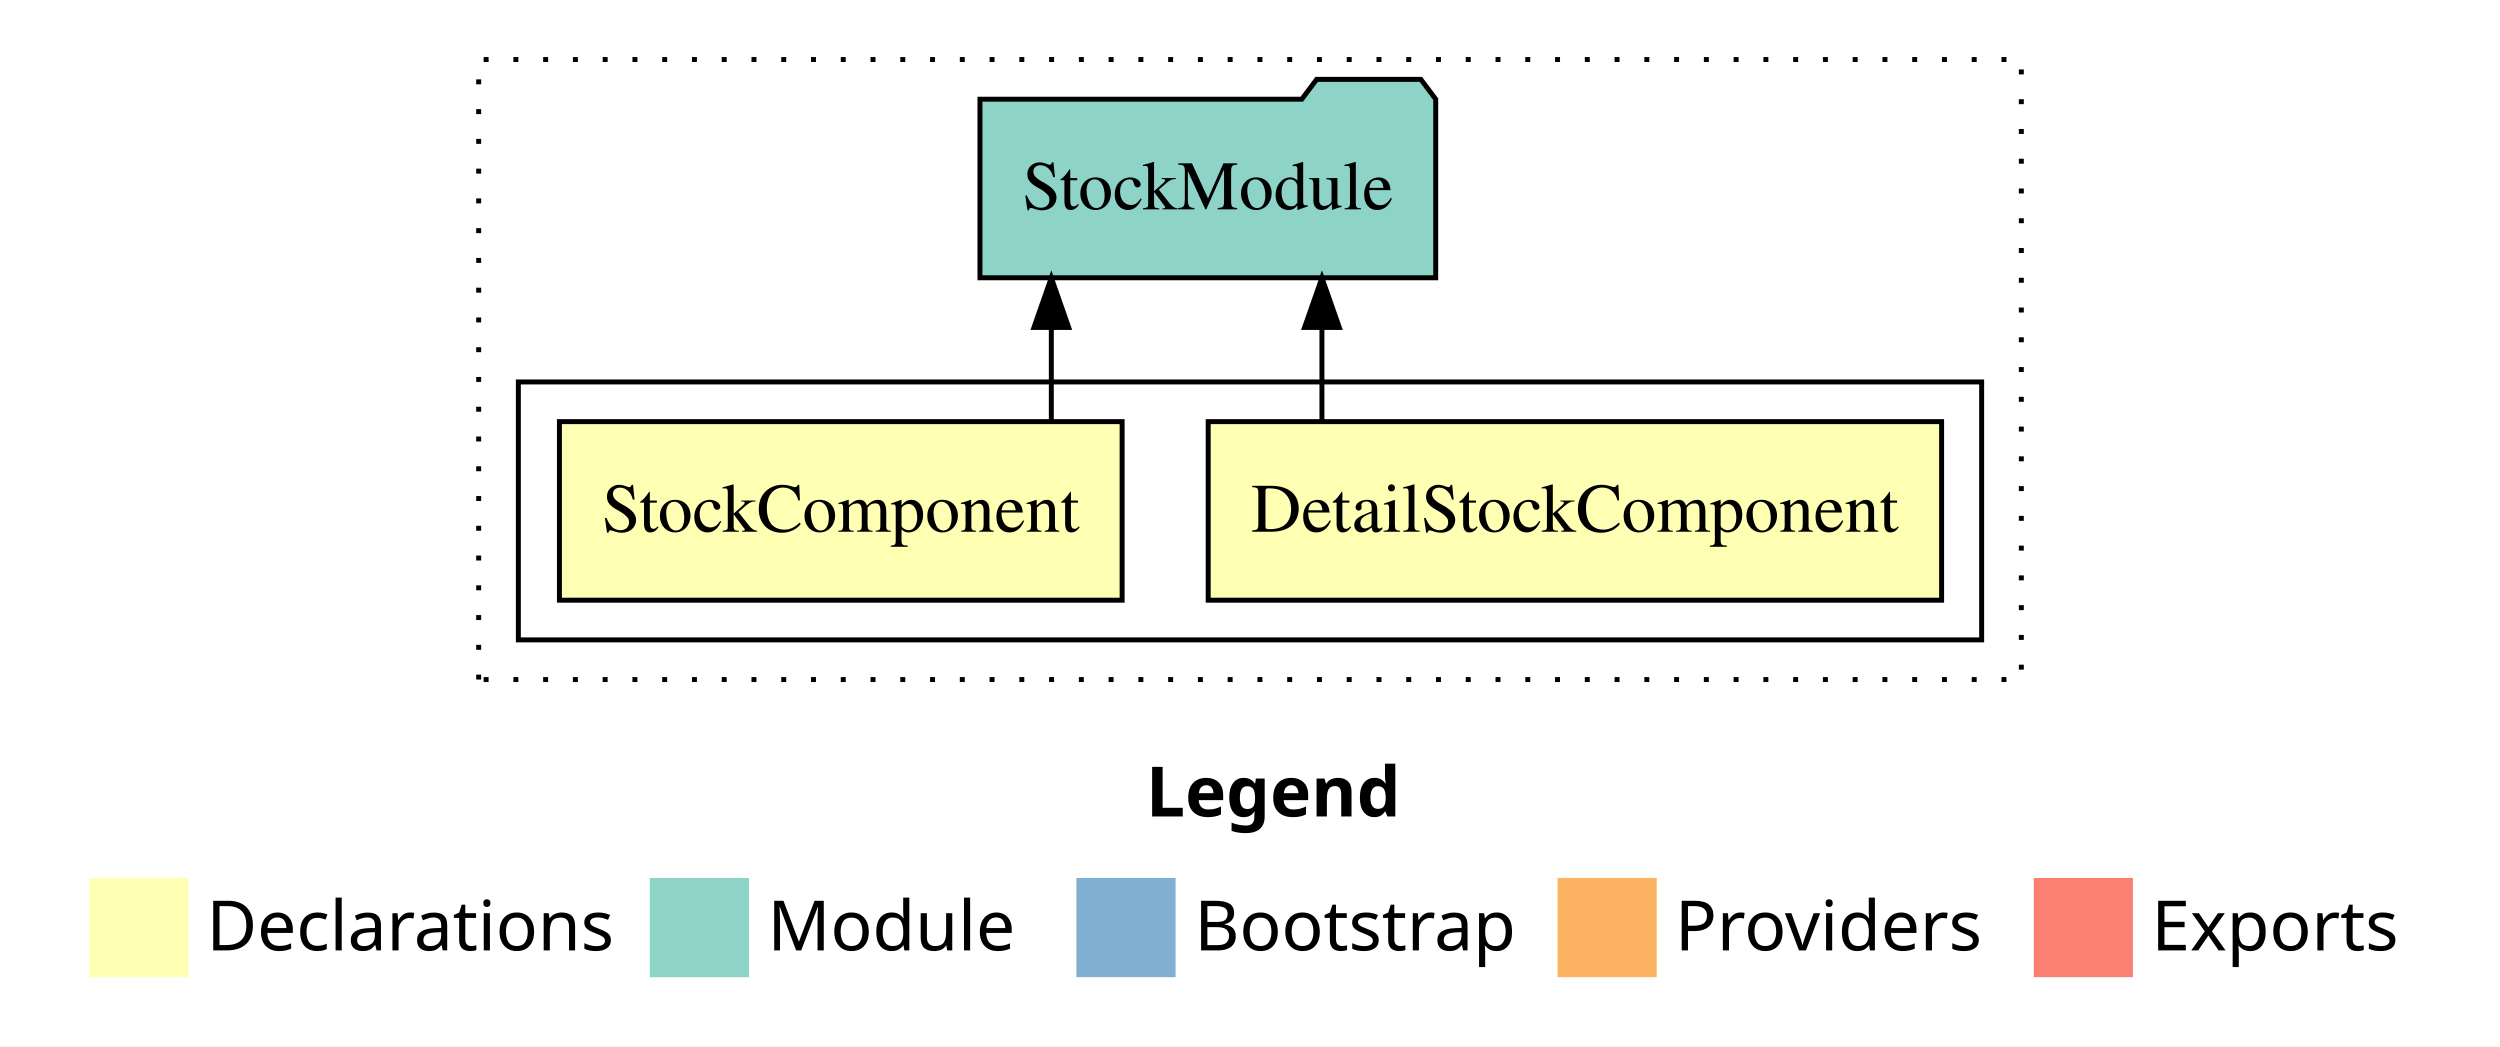
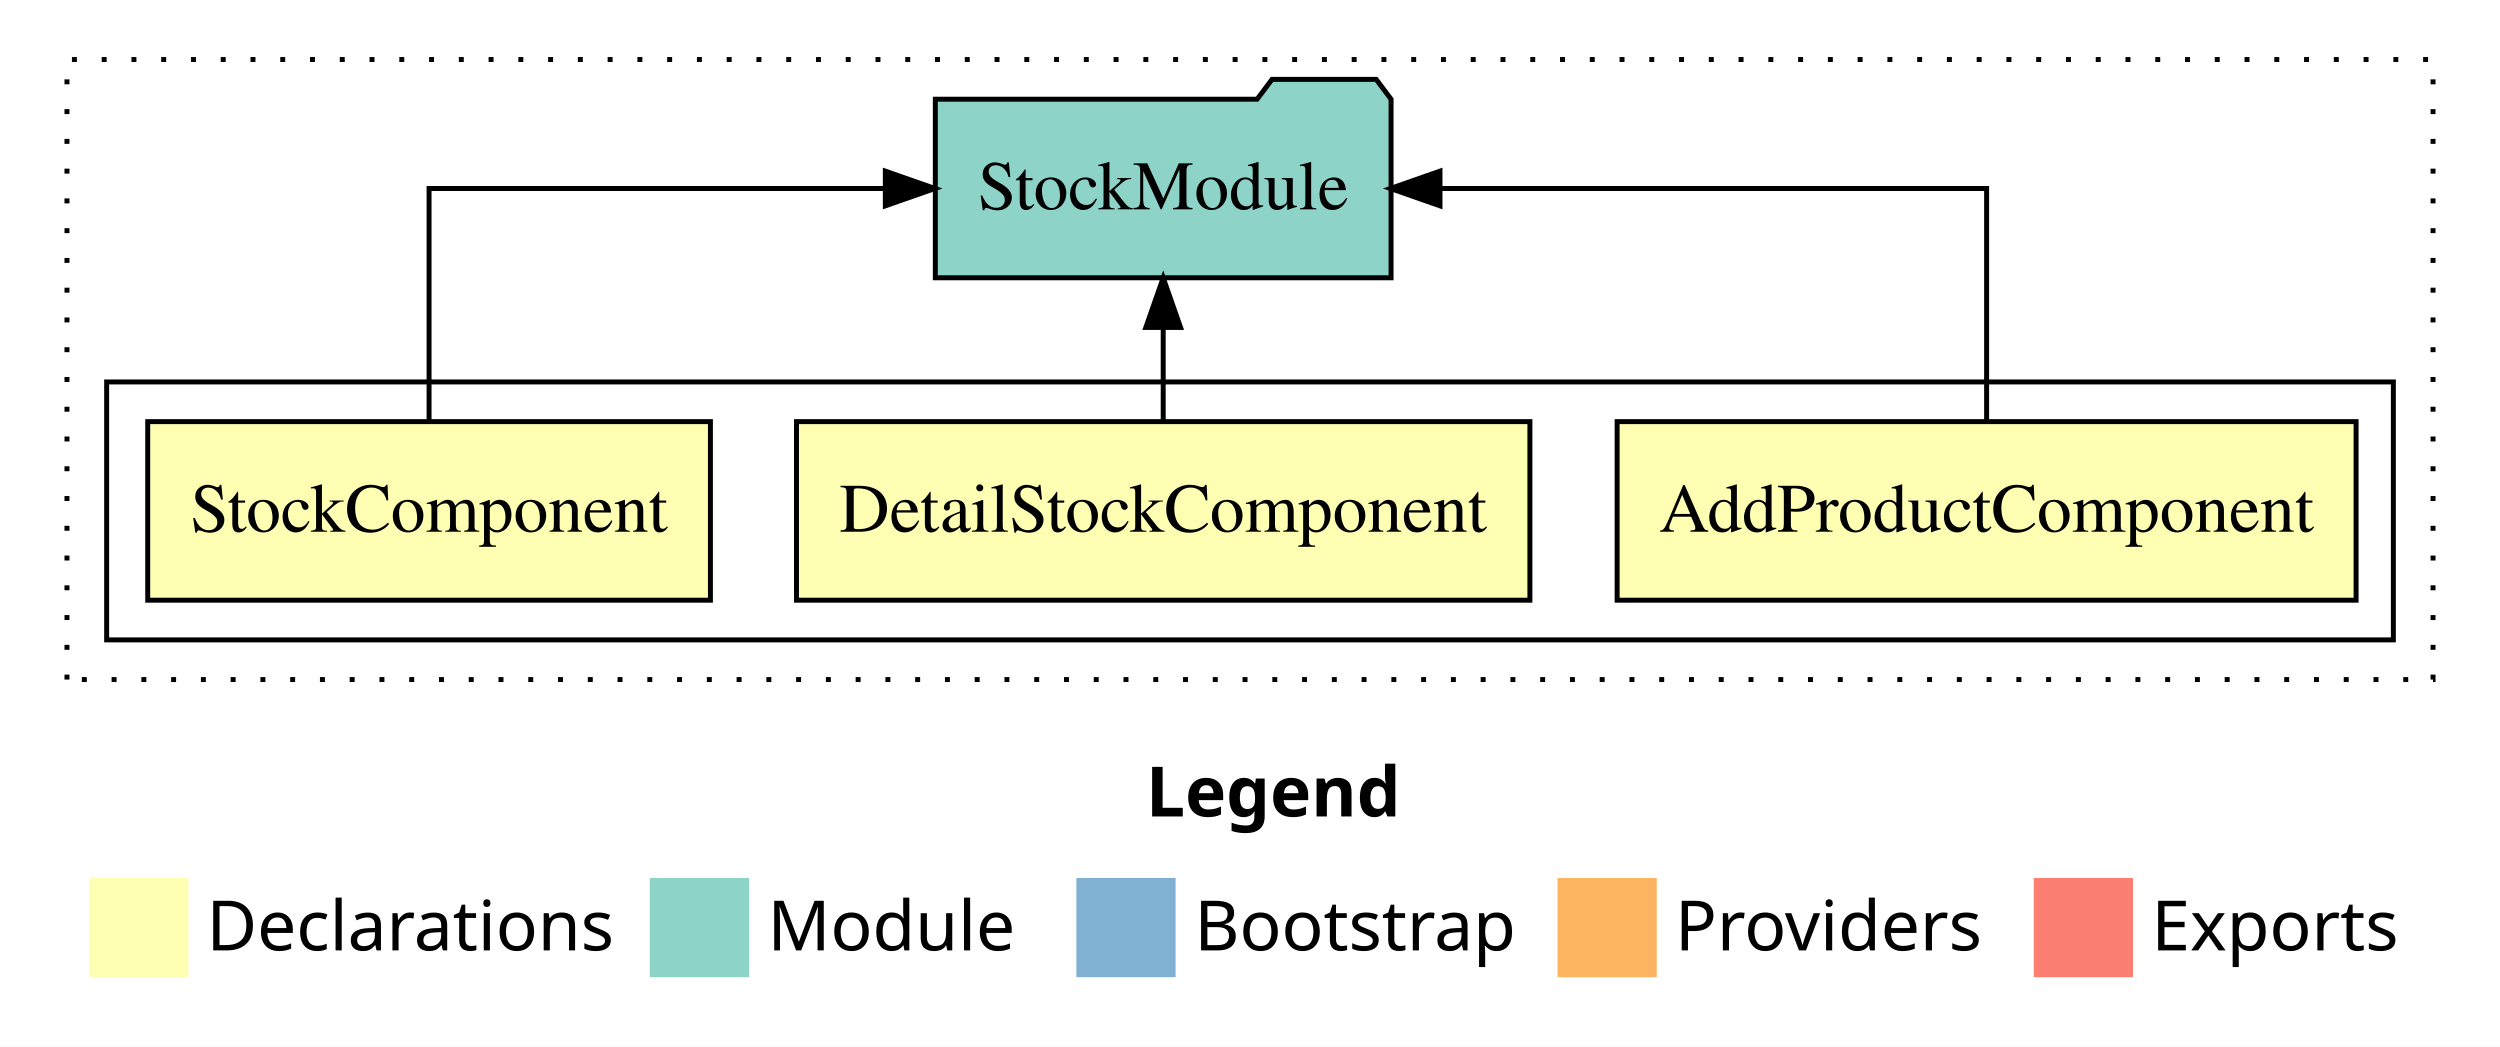
<svg xmlns="http://www.w3.org/2000/svg" width="504pt" height="211pt" viewBox="0.00 0.00 504.00 211.00">
  <g id="graph0" class="graph" transform="scale(1 1) rotate(0) translate(4 207)">
    <polygon fill="#ffffff" stroke="transparent" points="-4,4 -4,-207 500,-207 500,4 -4,4" />
    <text text-anchor="start" x="227.009" y="-42.4" font-family="sans-serif" font-weight="bold" font-size="14.00" fill="#000000">Legend</text>
    <polygon fill="#ffffb3" stroke="transparent" points="14,-10 14,-30 34,-30 34,-10 14,-10" />
    <text text-anchor="start" x="37.629" y="-15.4" font-family="sans-serif" font-size="14.00" fill="#000000">  Declarations</text>
    <polygon fill="#8dd3c7" stroke="transparent" points="127,-10 127,-30 147,-30 147,-10 127,-10" />
    <text text-anchor="start" x="150.725" y="-15.4" font-family="sans-serif" font-size="14.00" fill="#000000">  Module</text>
    <polygon fill="#80b1d3" stroke="transparent" points="213,-10 213,-30 233,-30 233,-10 213,-10" />
    <text text-anchor="start" x="236.781" y="-15.4" font-family="sans-serif" font-size="14.00" fill="#000000">  Bootstrap</text>
    <polygon fill="#fdb462" stroke="transparent" points="310,-10 310,-30 330,-30 330,-10 310,-10" />
    <text text-anchor="start" x="333.673" y="-15.4" font-family="sans-serif" font-size="14.00" fill="#000000">  Providers</text>
    <polygon fill="#fb8072" stroke="transparent" points="406,-10 406,-30 426,-30 426,-10 406,-10" />
    <text text-anchor="start" x="429.726" y="-15.4" font-family="sans-serif" font-size="14.00" fill="#000000">  Exports</text>
    <g id="clust1" class="cluster">
-       <polygon fill="none" stroke="#000000" stroke-dasharray="1,5" points="92.5,-70 92.5,-195 403.5,-195 403.5,-70 92.5,-70" />
+       <polygon fill="none" stroke="#000000" stroke-dasharray="1,5" points="9.5,-70 9.5,-195 486.5,-195 486.5,-70 9.5,-70" />
    </g>
    <g id="clust2" class="cluster">
-       <polygon fill="none" stroke="#000000" points="100.5,-78 100.5,-130 395.5,-130 395.5,-78 100.5,-78" />
+       <polygon fill="none" stroke="#000000" points="17.5,-78 17.5,-130 478.5,-130 478.5,-78 17.5,-78" />
    </g>
    <g id="node1" class="node">
-       <polygon fill="#ffffb3" stroke="#000000" points="387.428,-122 239.572,-122 239.572,-86 387.428,-86 387.428,-122" />
-       <text text-anchor="middle" x="313.5" y="-99.8" font-family="Times,serif" font-size="14.00" fill="#000000">DetailStockComponent</text>
+       <polygon fill="#ffffb3" stroke="#000000" points="470.987,-122 322.013,-122 322.013,-86 470.987,-86 470.987,-122" />
+       <text text-anchor="middle" x="396.5" y="-99.8" font-family="Times,serif" font-size="14.00" fill="#000000">AddProductComponent</text>
+     </g>
+     <g id="node4" class="node">
+       <polygon fill="#8dd3c7" stroke="#000000" points="276.439,-187 273.439,-191 252.439,-191 249.439,-187 184.561,-187 184.561,-151 276.439,-151 276.439,-187" />
+       <text text-anchor="middle" x="230.5" y="-164.8" font-family="Times,serif" font-size="14.00" fill="#000000">StockModule</text>
+     </g>
+     <g id="edge1" class="edge">
+       <path fill="none" stroke="#000000" d="M396.5,-122.106C396.5,-141.339 396.5,-169 396.5,-169 396.5,-169 286.3,-169 286.3,-169" />
+       <polygon fill="#000000" stroke="#000000" points="286.3,-165.5 276.3,-169 286.3,-172.5 286.3,-165.5" />
+     </g>
+     <g id="node2" class="node">
+       <polygon fill="#ffffb3" stroke="#000000" points="304.428,-122 156.572,-122 156.572,-86 304.428,-86 304.428,-122" />
+       <text text-anchor="middle" x="230.5" y="-99.8" font-family="Times,serif" font-size="14.00" fill="#000000">DetailStockComponent</text>
+     </g>
+     <g id="edge2" class="edge">
+       <path fill="none" stroke="#000000" d="M230.5,-122.106C230.5,-122.106 230.5,-140.991 230.5,-140.991" />
+       <polygon fill="#000000" stroke="#000000" points="227,-140.991 230.5,-150.991 234,-140.991 227,-140.991" />
    </g>
    <g id="node3" class="node">
-       <polygon fill="#8dd3c7" stroke="#000000" points="285.439,-187 282.439,-191 261.439,-191 258.439,-187 193.561,-187 193.561,-151 285.439,-151 285.439,-187" />
-       <text text-anchor="middle" x="239.5" y="-164.8" font-family="Times,serif" font-size="14.00" fill="#000000">StockModule</text>
+       <polygon fill="#ffffb3" stroke="#000000" points="139.22,-122 25.78,-122 25.78,-86 139.22,-86 139.22,-122" />
+       <text text-anchor="middle" x="82.5" y="-99.8" font-family="Times,serif" font-size="14.00" fill="#000000">StockComponent</text>
    </g>
-     <g id="edge1" class="edge">
-       <path fill="none" stroke="#000000" d="M262.502,-122.106C262.502,-122.106 262.502,-140.991 262.502,-140.991" />
-       <polygon fill="#000000" stroke="#000000" points="259.002,-140.991 262.502,-150.991 266.002,-140.991 259.002,-140.991" />
-     </g>
-     <g id="node2" class="node">
-       <polygon fill="#ffffb3" stroke="#000000" points="222.22,-122 108.78,-122 108.78,-86 222.22,-86 222.22,-122" />
-       <text text-anchor="middle" x="165.5" y="-99.8" font-family="Times,serif" font-size="14.00" fill="#000000">StockComponent</text>
-     </g>
-     <g id="edge2" class="edge">
-       <path fill="none" stroke="#000000" d="M207.946,-122.106C207.946,-122.106 207.946,-140.991 207.946,-140.991" />
-       <polygon fill="#000000" stroke="#000000" points="204.446,-140.991 207.946,-150.991 211.446,-140.991 204.446,-140.991" />
+     <g id="edge3" class="edge">
+       <path fill="none" stroke="#000000" d="M82.5,-122.106C82.5,-141.339 82.5,-169 82.5,-169 82.5,-169 174.483,-169 174.483,-169" />
+       <polygon fill="#000000" stroke="#000000" points="174.483,-172.5 184.483,-169 174.483,-165.5 174.483,-172.5" />
    </g>
  </g>
</svg>
